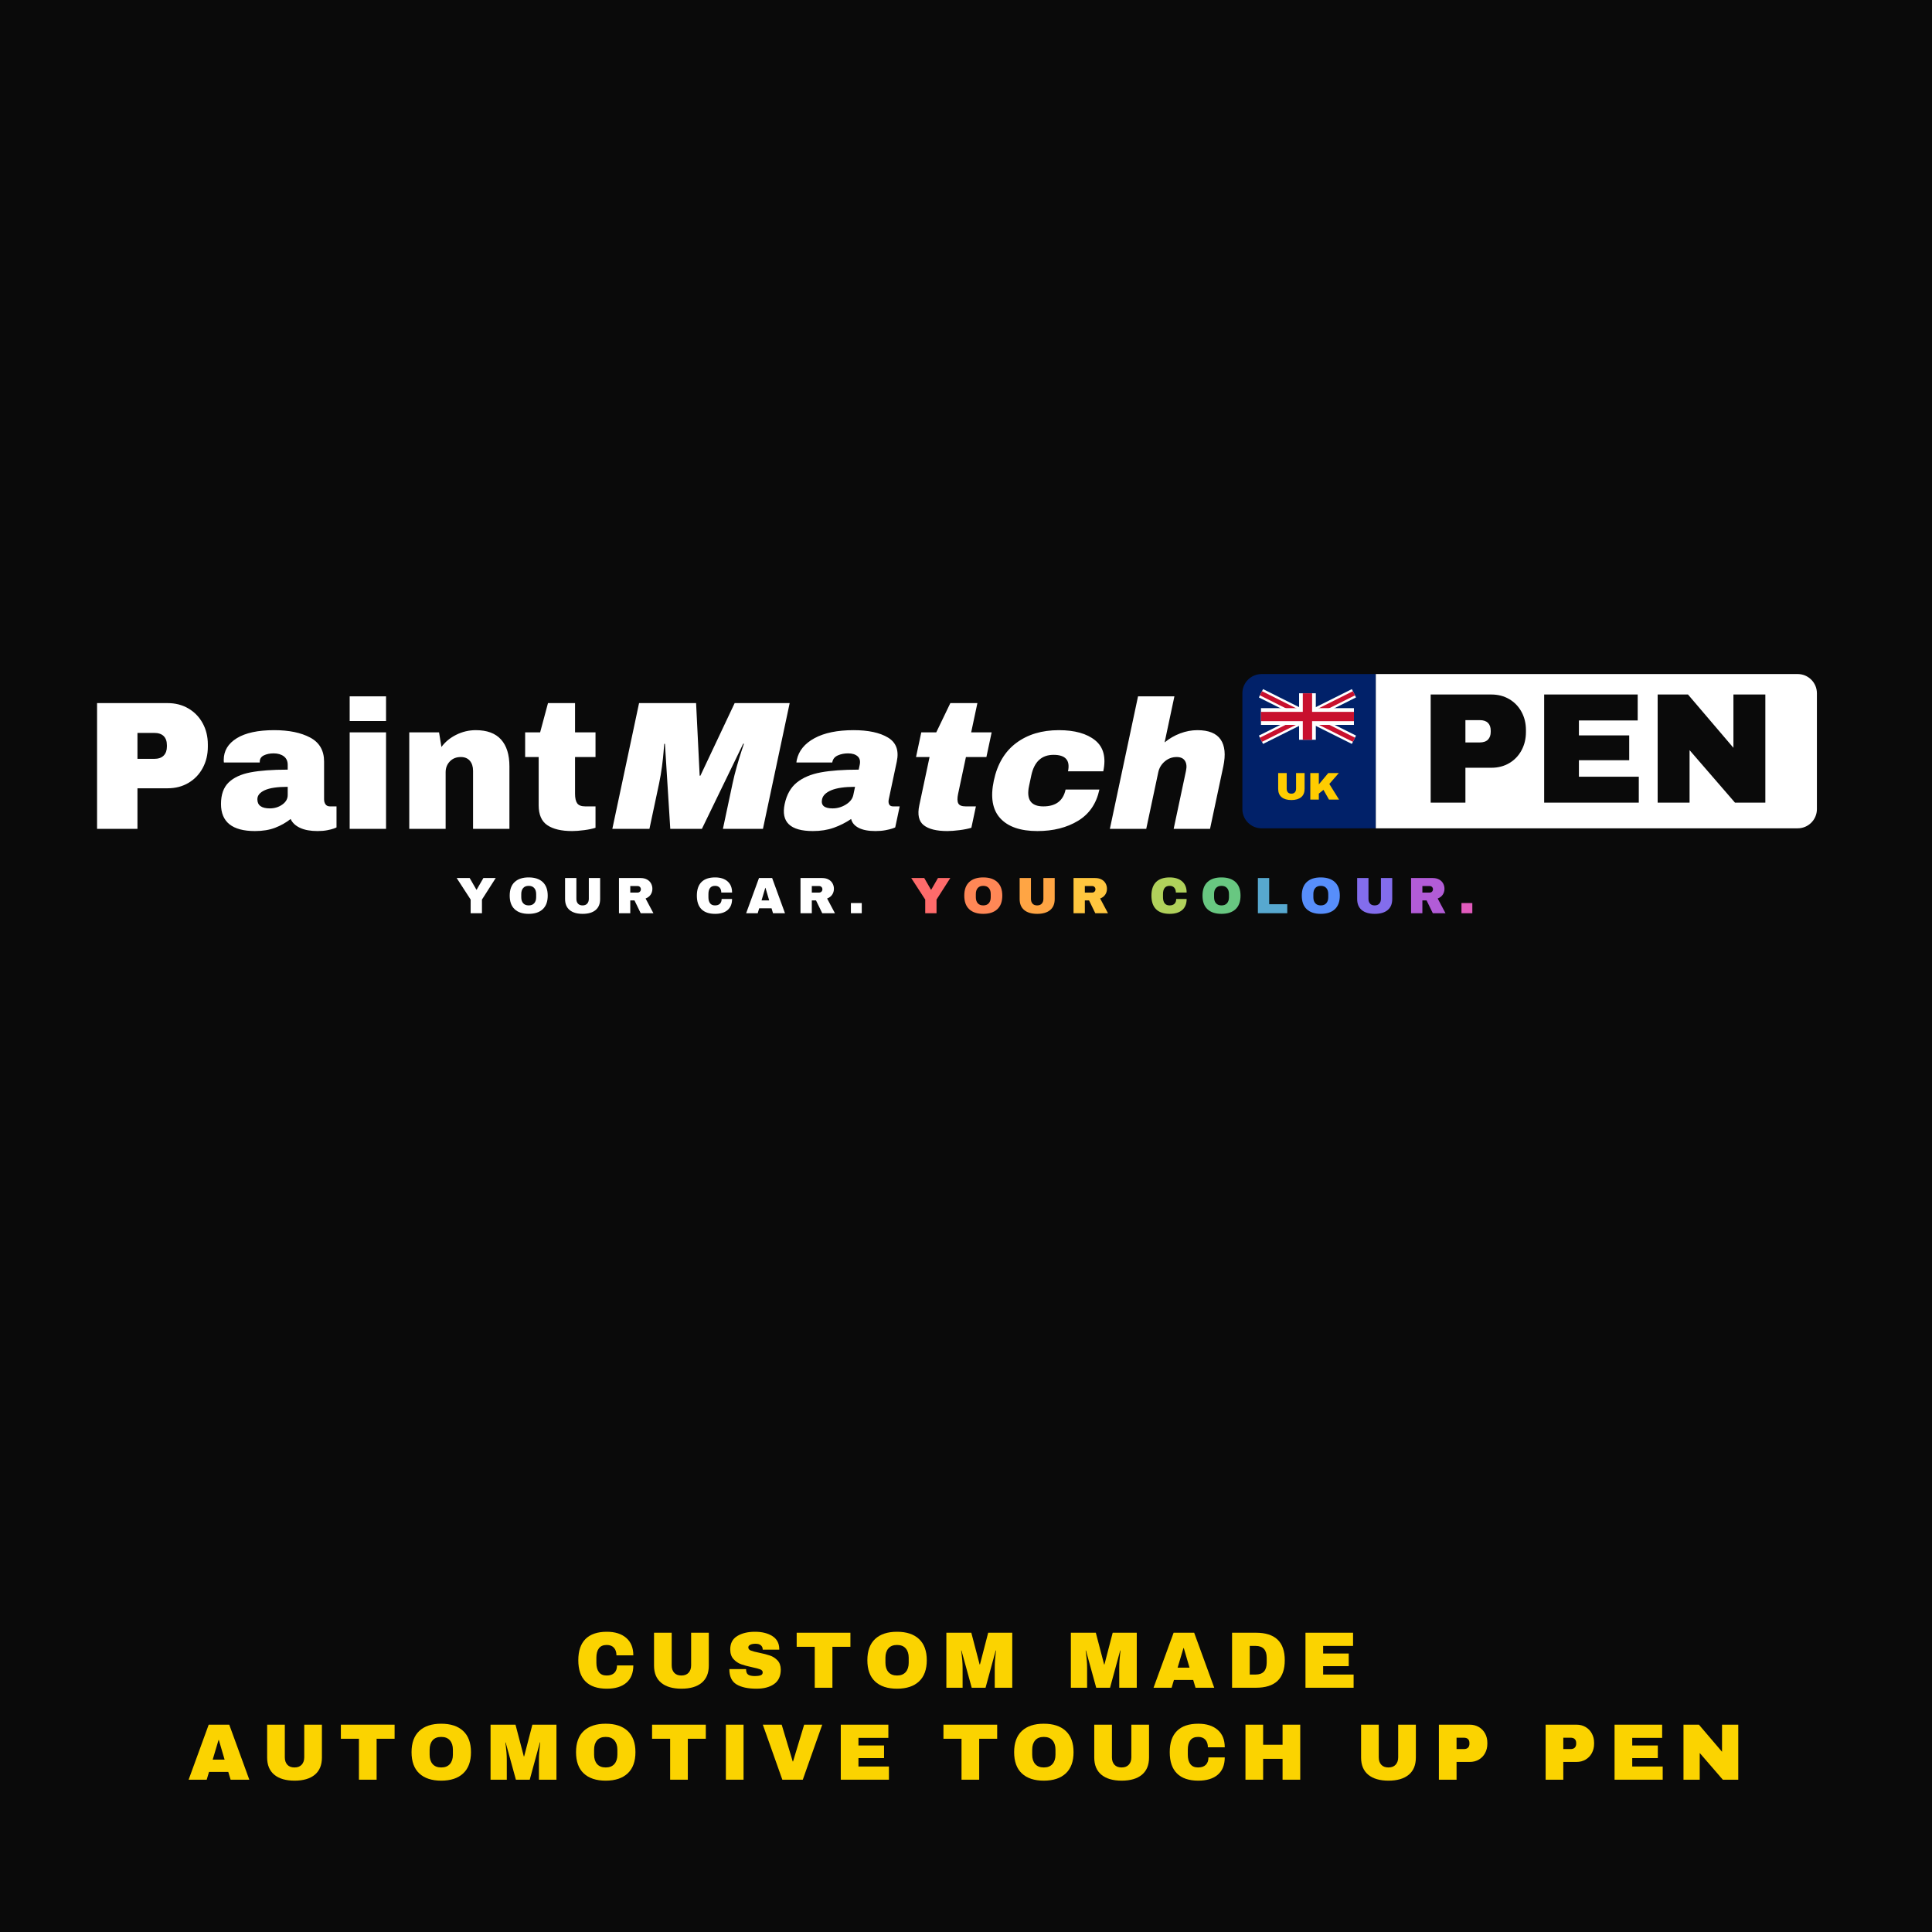
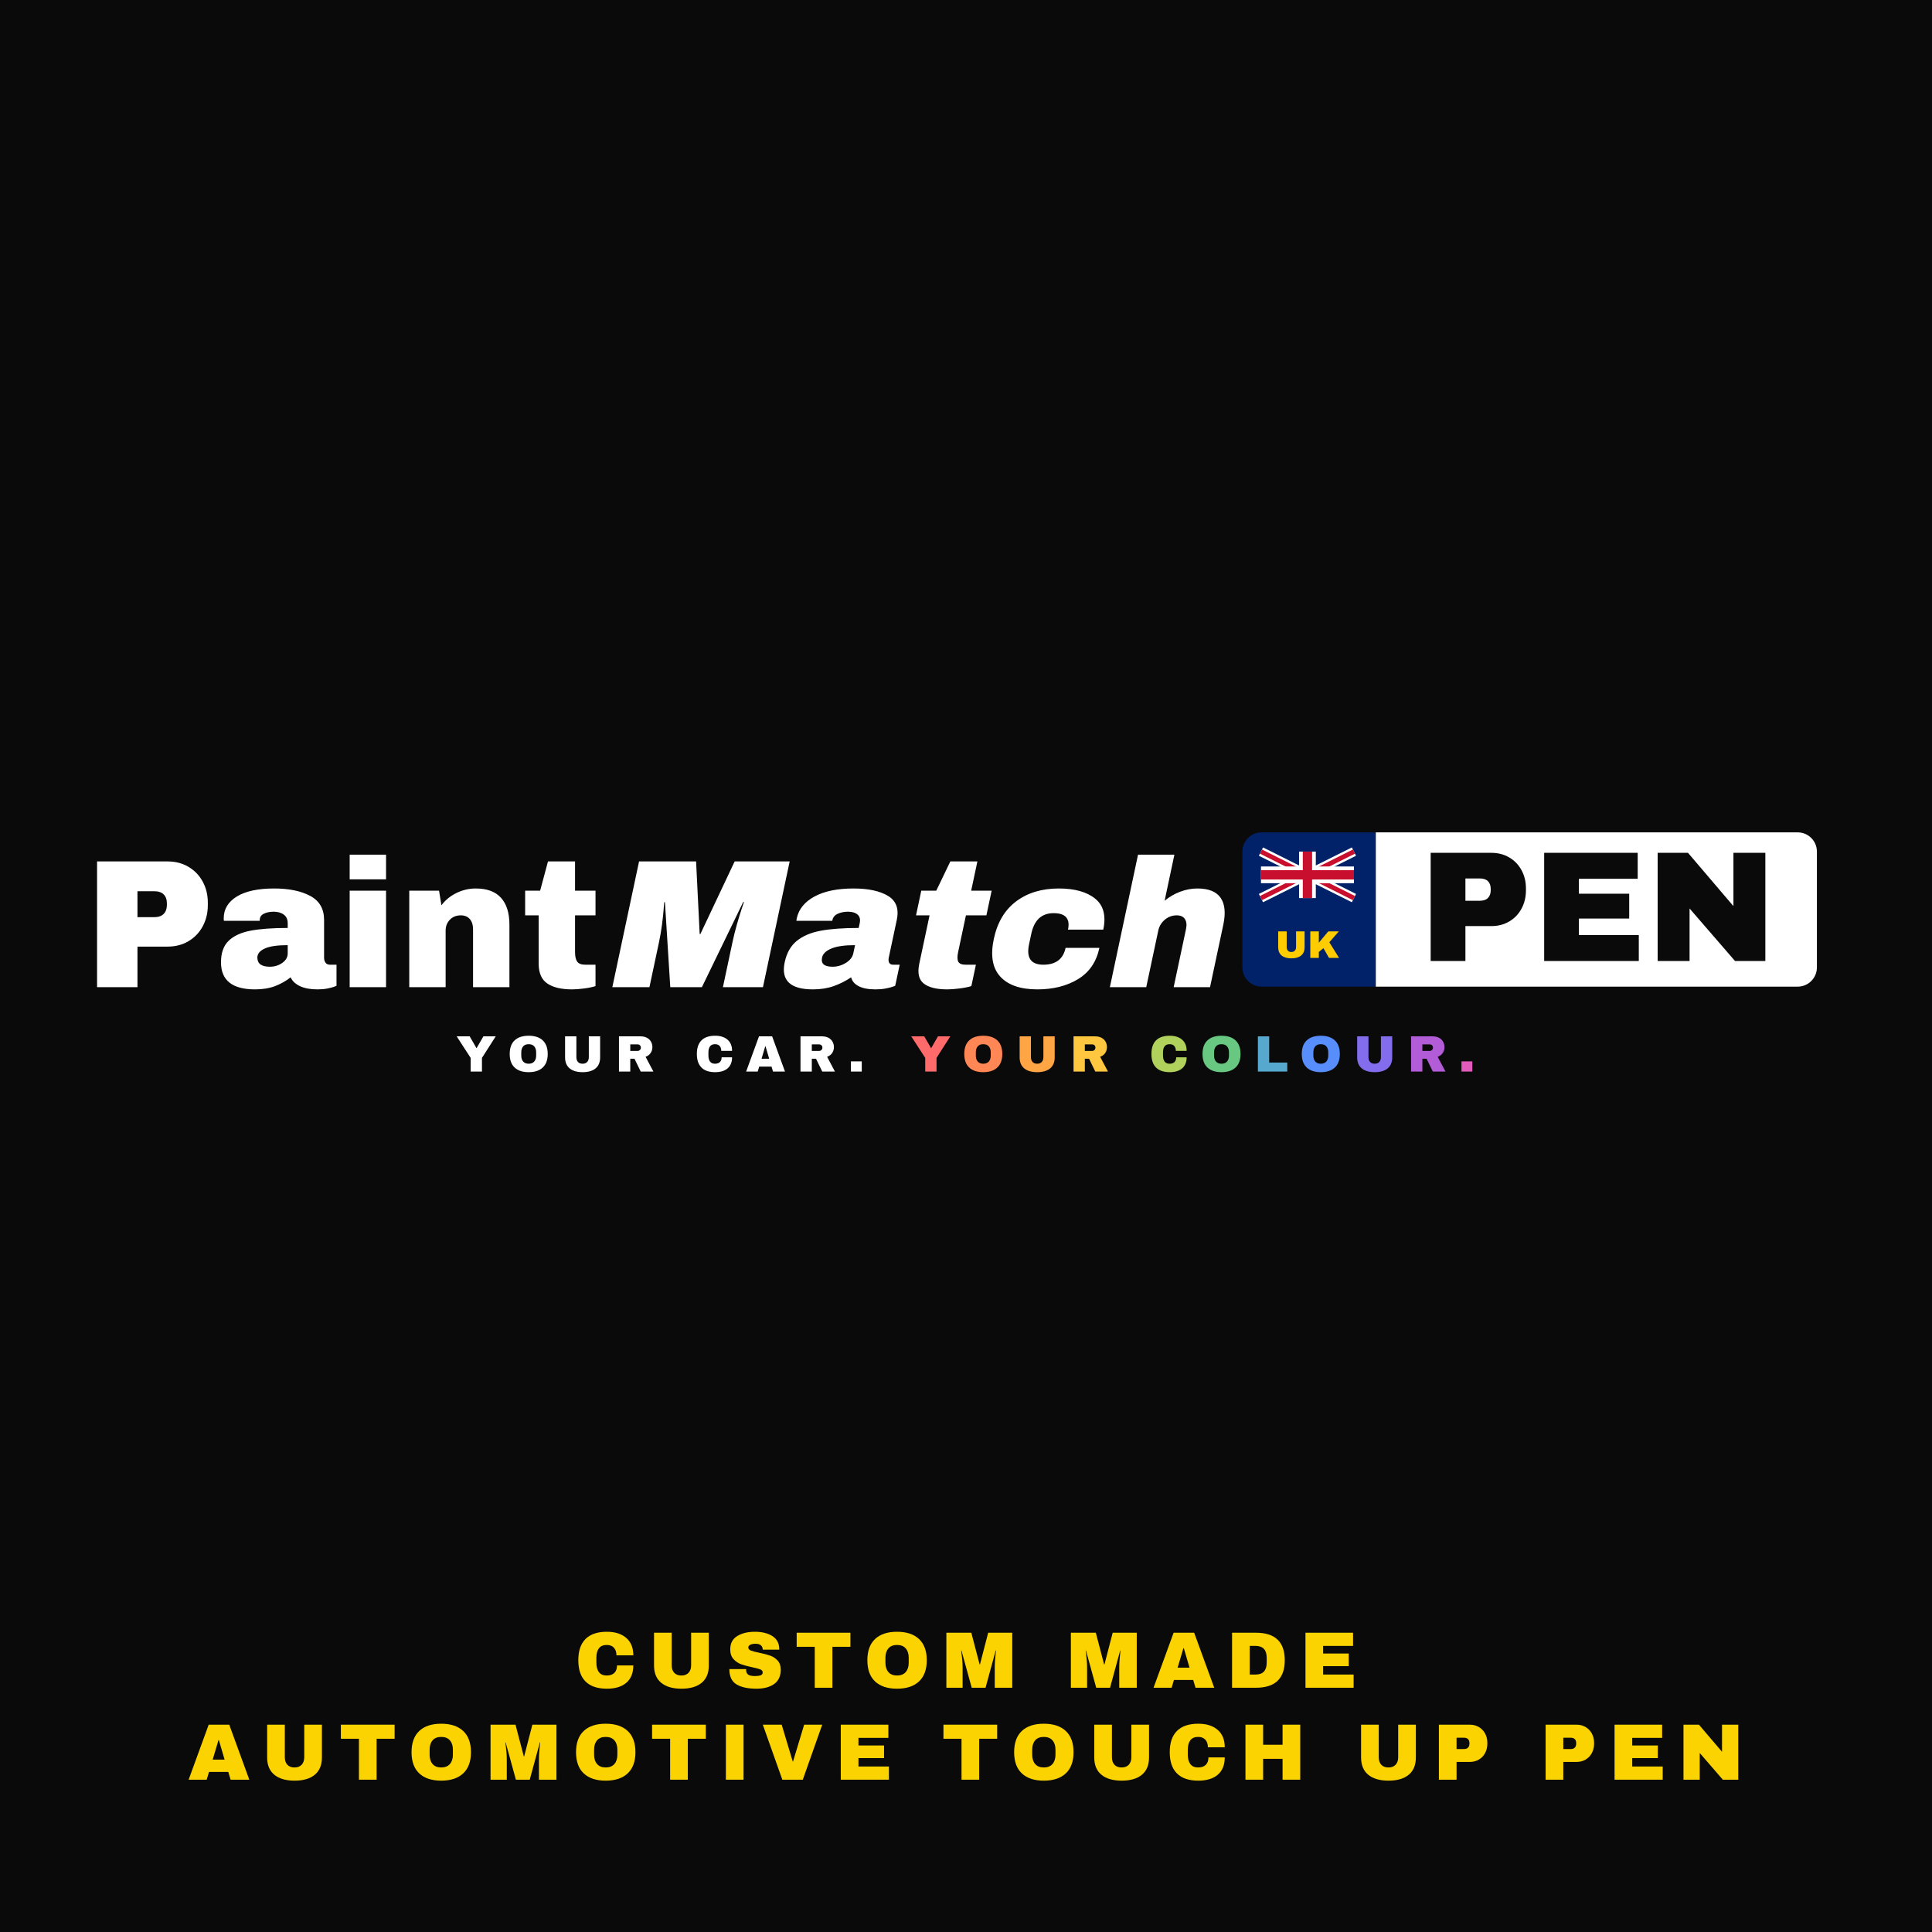
<svg xmlns="http://www.w3.org/2000/svg" viewBox="0 0 507.4 507.4" width="507.4pt" height="507.4pt">
  <rect width="100%" height="100%" fill="#0A0A0A" />
-   <g transform="translate(15.22 167.76) scale(0.2182)">
+   <g transform="translate(15.22 209.34) scale(0.2182)">
    <path d="M180.4 127.16V130.02Q180.4 144.1 174.24 155.54Q168.08 166.98 157.08 173.47Q146.08 179.96 132.0 179.96H95.7V228.8H47.08V77.44H132.0Q146.08 77.44 157.08 83.93Q168.08 90.42 174.24 101.75Q180.4 113.08 180.4 127.16ZM95.7 144.54H115.72Q123.42 144.54 127.27 140.58Q131.12 136.62 131.12 129.8V128.04Q131.12 121 127.27 117.15Q123.42 113.3 115.72 113.3H95.7Z M320.32 147.84V193.16Q320.32 196.9 322.08 199.32Q323.84 201.74 327.36 201.74H335.28V227.04Q334.62 227.48 331.87 228.47Q329.12 229.46 324.06 230.45Q319.0 231.44 312.4 231.44Q299.64 231.44 291.39 227.59Q283.14 223.74 280.06 216.92Q271.7 223.52 261.36 227.48Q251.02 231.44 237.16 231.44Q196.24 231.44 196.24 198.88Q196.24 181.94 205.37 173.03Q214.5 164.12 231.66 160.82Q248.82 157.52 276.54 157.52V151.8Q276.54 144.98 271.81 141.46Q267.08 137.94 259.6 137.94Q252.78 137.94 247.83 140.36Q242.88 142.78 242.88 148.06V148.94H199.76Q199.54 147.84 199.54 145.86Q199.54 129.36 215.27 119.68Q231.0 110 260.26 110Q286.88 110 303.6 118.91Q320.32 127.82 320.32 147.84ZM240.02 193.16Q240.02 204.16 254.98 204.16Q263.56 204.16 270.05 199.54Q276.54 194.92 276.54 188.1V178.2Q257.84 178.2 248.93 182.27Q240.02 186.34 240.02 193.16Z M351.12 99.0V69.3H394.9V99.0ZM351.12 228.8V112.64H394.9V228.8Z M543.4 153.56V228.8H499.62V158.84Q499.62 151.36 495.77 146.85Q491.92 142.34 484.88 142.34Q476.74 142.34 471.68 147.62Q466.62 152.9 466.62 160.6V228.8H422.84V112.64H458.7L461.56 130.24Q468.38 121 479.49 115.5Q490.6 110 502.92 110Q523.16 110 533.28 121.22Q543.4 132.44 543.4 153.56Z M647.02 112.64V142.34H622.38V186.56Q622.38 194.48 625.02 198.11Q627.66 201.74 634.7 201.74H647.02V227.48Q641.74 229.24 633.38 230.34Q625.02 231.44 618.86 231.44Q599.5 231.44 589.05 224.4Q578.6 217.36 578.6 200.42V142.34H562.32V112.64H580.36L589.82 77.44H622.38V112.64Z" fill="#FFFFFF" />
    <path d="M800.36 228.8 811.957 174.24Q814.108 164.12 817.146 153.45Q820.184 142.78 822.607 135.52Q825.03 128.26 825.671 126.28H824.791L775.06 228.8H737.0L730.585 126.5H729.705Q729.504 128.48 728.974 135.63Q728.444 142.78 727.056 153.45Q725.668 164.12 723.517 174.24L711.92 228.8H667.26L699.433 77.44H768.073L772.388 164.78H773.268L814.493 77.44H880.713L848.54 228.8Z M1009.629 147.84 999.996 193.16Q999.201 196.9 1000.446 199.32Q1001.692 201.74 1005.212 201.74H1013.132L1007.754 227.04Q1007.001 227.48 1004.04 228.47Q1001.08 229.46 995.809 230.45Q990.539 231.44 983.939 231.44Q971.179 231.44 963.747 227.59Q956.316 223.74 954.685 216.92Q944.922 223.52 933.741 227.48Q922.559 231.44 908.699 231.44Q867.779 231.44 874.7 198.88Q878.3 181.94 889.324 173.03Q900.348 164.12 918.21 160.82Q936.071 157.52 963.791 157.52L965.007 151.8Q966.456 144.98 962.475 141.46Q958.493 137.94 951.013 137.94Q944.193 137.94 938.729 140.36Q933.264 142.78 932.142 148.06L931.955 148.94H888.835Q888.849 147.84 889.269 145.86Q892.777 129.36 910.564 119.68Q928.352 110 957.612 110Q984.232 110 999.058 118.91Q1013.884 127.82 1009.629 147.84ZM919.696 193.16Q917.357 204.16 932.317 204.16Q940.897 204.16 948.369 199.54Q955.841 194.92 957.291 188.1L959.395 178.2Q940.695 178.2 930.92 182.27Q921.145 186.34 919.696 193.16Z M1123.811 112.64 1117.498 142.34H1092.858L1083.458 186.56Q1081.775 194.48 1083.643 198.11Q1085.512 201.74 1092.552 201.74H1104.872L1099.401 227.48Q1093.746 229.24 1085.153 230.34Q1076.559 231.44 1070.399 231.44Q1051.039 231.44 1042.085 224.4Q1033.132 217.36 1036.732 200.42L1049.078 142.34H1032.798L1039.111 112.64H1057.151L1074.093 77.44H1106.653L1099.171 112.64Z M1258.17 159.5H1215.71Q1219.919 139.7 1198.359 139.7Q1176.799 139.7 1171.515 164.56L1168.849 177.1Q1163.612 201.74 1186.052 201.74Q1208.492 201.74 1212.794 181.5H1253.494Q1248.116 206.8 1227.788 219.12Q1207.459 231.44 1178.859 231.44Q1148.279 231.44 1134.172 216.04Q1120.066 200.64 1126.425 170.72Q1132.785 140.8 1153.438 125.4Q1174.092 110 1204.672 110Q1233.272 110 1248.386 122.21Q1263.501 134.42 1258.17 159.5Z M1371.432 110Q1391.672 110 1399.407 121.22Q1407.142 132.44 1402.653 153.56L1386.66 228.8H1342.88L1357.75 158.84Q1359.34 151.36 1356.449 146.85Q1353.558 142.34 1346.518 142.34Q1338.378 142.34 1332.195 147.62Q1326.013 152.9 1324.376 160.6L1309.88 228.8H1266.1L1300.003 69.3H1343.783L1331.999 124.74Q1340.535 117.7 1350.813 113.85Q1361.092 110 1371.432 110Z" fill="#FFFFFF" />
    <path d="M1448.74 38.50 H1586.20 V232.10 H1448.74 Q1421.64 232.10 1421.64 205.00 V65.60 Q1421.64 38.50 1448.74 38.50 Z" fill="#012169" />
    <path d="M1586.20 38.50 H2093.96 Q2121.07 38.50 2121.07 65.60 V205.00 Q2121.07 232.10 2093.96 232.10 H1586.20 Z" fill="#FFF" />
    <line x1="1447.97" y1="65.60" x2="1559.87" y2="121.55" stroke="#FFF" stroke-width="11.19" />
    <line x1="1559.87" y1="65.60" x2="1447.97" y2="121.55" stroke="#FFF" stroke-width="11.19" />
    <line x1="1447.97" y1="65.60" x2="1559.87" y2="121.55" stroke="#C8102E" stroke-width="5.60" />
    <line x1="1559.87" y1="65.60" x2="1447.97" y2="121.55" stroke="#C8102E" stroke-width="5.60" />
    <line x1="1503.92" y1="65.60" x2="1503.92" y2="121.55" stroke="#FFF" stroke-width="20.14" />
    <line x1="1447.97" y1="93.58" x2="1559.87" y2="93.58" stroke="#FFF" stroke-width="20.14" />
    <line x1="1503.92" y1="65.60" x2="1503.92" y2="121.55" stroke="#C8102E" stroke-width="11.19" />
    <line x1="1447.97" y1="93.58" x2="1559.87" y2="93.58" stroke="#C8102E" stroke-width="11.19" />
    <path d="M1484.605 194.099Q1476.991 194.099 1472.836 190.663Q1468.68 187.227 1468.68 180.681V161.598H1478.941V180.542Q1478.941 183.234 1480.38 184.836Q1481.82 186.438 1484.559 186.438Q1487.298 186.438 1488.761 184.813Q1490.223 183.188 1490.223 180.542V161.598H1500.484V180.681Q1500.484 187.227 1496.352 190.663Q1492.22 194.099 1484.605 194.099Z M1528.992 161.598H1541.713L1530.245 174.738L1541.945 193.542H1529.827L1523.188 181.842L1517.617 186.392V193.542H1507.356V161.598H1517.617V175.249Z" fill="#FFCC00" />
    <path d="M1766.886 109.842V112.301Q1766.886 124.41 1761.588 134.248Q1756.291 144.087 1746.831 149.668Q1737.371 155.25 1725.262 155.25H1694.044V197.252H1652.231V67.082H1725.262Q1737.371 67.082 1746.831 72.664Q1756.291 78.245 1761.588 87.989Q1766.886 97.733 1766.886 109.842ZM1694.044 124.788H1711.261Q1717.883 124.788 1721.194 121.383Q1724.505 117.977 1724.505 112.112V110.598Q1724.505 104.544 1721.194 101.233Q1717.883 97.922 1711.261 97.922H1694.044Z M1788.833 67.082H1901.407V98.3H1830.646V116.274H1891.19V146.168H1830.646V166.034H1902.732V197.252H1788.833Z M2018.522 197.252 1963.843 134.059V197.252H1925.436V67.082H1961.951L2016.63 131.221V67.082H2055.038V197.252Z" fill="#0A0A0A" />
    <rect x="1421.64" y="38.50" width="699.43" height="193.60" rx="27.10" ry="27.10" fill="none" stroke="#0A0A0A" stroke-width="7.92" />
    <path d="M510.341 330.352H496.727V313.905L479.91 287.971H495.557L503.688 302.078H503.934L512.065 287.971H526.911L510.341 313.905Z" fill="#FFFFFF" />
    <path d="M589.497 309.162Q589.497 319.88 583.521 325.486Q577.546 331.091 566.581 331.091Q555.617 331.091 549.672 325.516Q543.728 319.942 543.728 309.162Q543.728 298.382 549.672 292.807Q555.617 287.232 566.581 287.232Q577.546 287.232 583.521 292.838Q589.497 298.443 589.497 309.162ZM557.649 307.19V311.133Q557.649 315.63 559.929 318.278Q562.208 320.927 566.581 320.927Q570.955 320.927 573.265 318.278Q575.575 315.63 575.575 311.133V307.19Q575.575 302.694 573.265 300.045Q570.955 297.396 566.581 297.396Q562.208 297.396 559.929 300.045Q557.649 302.694 557.649 307.19Z" fill="#FFFFFF" />
    <path d="M631.508 331.091Q621.405 331.091 615.892 326.533Q610.379 321.974 610.379 313.289V287.971H623.993V313.104Q623.993 316.677 625.902 318.802Q627.812 320.927 631.446 320.927Q635.081 320.927 637.021 318.771Q638.961 316.615 638.961 313.104V287.971H652.575V313.289Q652.575 321.974 647.093 326.533Q641.61 331.091 631.508 331.091Z" fill="#FFFFFF" />
    <path d="M707.276 312.611 716.701 330.352H701.424L693.909 314.89H688.857V330.352H675.244V287.971H701.177Q705.736 287.971 708.97 289.727Q712.204 291.482 713.836 294.47Q715.469 297.458 715.469 300.969Q715.469 304.85 713.374 307.991Q711.28 311.133 707.276 312.611ZM697.789 297.642H688.857V305.466H697.789Q699.391 305.466 700.5 304.326Q701.609 303.186 701.609 301.523Q701.609 299.86 700.5 298.751Q699.391 297.642 697.789 297.642Z" fill="#FFFFFF" />
    <path d="" fill="#FFFFFF" />
    <path d="M811.38 305.404H798.382Q798.382 301.708 796.442 299.552Q794.501 297.396 790.929 297.396Q786.801 297.396 784.861 299.983Q782.921 302.57 782.921 307.19V311.133Q782.921 315.691 784.861 318.309Q786.801 320.927 790.805 320.927Q794.748 320.927 796.781 318.894Q798.813 316.862 798.813 313.166H811.38Q811.38 321.851 806.051 326.471Q800.723 331.091 790.99 331.091Q780.149 331.091 774.574 325.547Q768.999 320.003 768.999 309.162Q768.999 298.32 774.574 292.776Q780.149 287.232 790.99 287.232Q800.415 287.232 805.897 291.944Q811.38 296.657 811.38 305.404Z" fill="#FFFFFF" />
    <path d="M860.66 330.352 858.873 324.377H844.028L842.241 330.352H828.32L843.781 287.971H859.613L875.074 330.352ZM846.861 314.89H856.04L851.605 299.798H851.358Z" fill="#FFFFFF" />
    <path d="M925.771 312.611 935.196 330.352H919.919L912.404 314.89H907.353V330.352H893.739V287.971H919.673Q924.231 287.971 927.465 289.727Q930.699 291.482 932.331 294.47Q933.964 297.458 933.964 300.969Q933.964 304.85 931.869 307.991Q929.775 311.133 925.771 312.611ZM916.285 297.642H907.353V305.466H916.285Q917.886 305.466 918.995 304.326Q920.104 303.186 920.104 301.523Q920.104 299.86 918.995 298.751Q917.886 297.642 916.285 297.642Z" fill="#FFFFFF" />
    <path d="M954.415 330.352V318.094H967.474V330.352Z" fill="#FFFFFF" />
    <path d="M1057.472 330.352H1043.858V313.905L1027.041 287.971H1042.688L1050.819 302.078H1051.065L1059.197 287.971H1074.042L1057.472 313.905Z" fill="rgb(255,107,107)" />
    <path d="M1136.628 309.162Q1136.628 319.88 1130.653 325.486Q1124.677 331.091 1113.713 331.091Q1102.748 331.091 1096.803 325.516Q1090.859 319.942 1090.859 309.162Q1090.859 298.382 1096.803 292.807Q1102.748 287.232 1113.713 287.232Q1124.677 287.232 1130.653 292.838Q1136.628 298.443 1136.628 309.162ZM1104.781 307.19V311.133Q1104.781 315.63 1107.06 318.278Q1109.339 320.927 1113.713 320.927Q1118.086 320.927 1120.396 318.278Q1122.706 315.63 1122.706 311.133V307.19Q1122.706 302.694 1120.396 300.045Q1118.086 297.396 1113.713 297.396Q1109.339 297.396 1107.06 300.045Q1104.781 302.694 1104.781 307.19Z" fill="rgb(255,135,86)" />
    <path d="M1178.639 331.091Q1168.537 331.091 1163.023 326.533Q1157.51 321.974 1157.51 313.289V287.971H1171.124V313.104Q1171.124 316.677 1173.033 318.802Q1174.943 320.927 1178.577 320.927Q1182.212 320.927 1184.152 318.771Q1186.093 316.615 1186.093 313.104V287.971H1199.706V313.289Q1199.706 321.974 1194.224 326.533Q1188.741 331.091 1178.639 331.091Z" fill="rgb(255,165,68)" />
    <path d="M1254.407 312.611 1263.832 330.352H1248.555L1241.04 314.89H1235.989V330.352H1222.375V287.971H1248.309Q1252.867 287.971 1256.101 289.727Q1259.335 291.482 1260.967 294.47Q1262.6 297.458 1262.6 300.969Q1262.6 304.85 1260.505 307.991Q1258.411 311.133 1254.407 312.611ZM1244.921 297.642H1235.989V305.466H1244.921Q1246.522 305.466 1247.631 304.326Q1248.74 303.186 1248.74 301.523Q1248.74 299.86 1247.631 298.751Q1246.522 297.642 1244.921 297.642Z" fill="rgb(255,198,63)" />
    <path d="" fill="rgb(220,213,74)" />
    <path d="M1358.511 305.404H1345.513Q1345.513 301.708 1343.573 299.552Q1341.633 297.396 1338.06 297.396Q1333.933 297.396 1331.992 299.983Q1330.052 302.57 1330.052 307.19V311.133Q1330.052 315.691 1331.992 318.309Q1333.933 320.927 1337.937 320.927Q1341.879 320.927 1343.912 318.894Q1345.945 316.862 1345.945 313.166H1358.511Q1358.511 321.851 1353.183 326.471Q1347.854 331.091 1338.121 331.091Q1327.28 331.091 1321.705 325.547Q1316.13 320.003 1316.13 309.162Q1316.13 298.32 1321.705 292.776Q1327.28 287.232 1338.121 287.232Q1347.546 287.232 1353.029 291.944Q1358.511 296.657 1358.511 305.404Z" fill="rgb(176,209,91)" />
    <path d="M1423.376 309.162Q1423.376 319.88 1417.401 325.486Q1411.425 331.091 1400.461 331.091Q1389.496 331.091 1383.551 325.516Q1377.607 319.942 1377.607 309.162Q1377.607 298.382 1383.551 292.807Q1389.496 287.232 1400.461 287.232Q1411.425 287.232 1417.401 292.838Q1423.376 298.443 1423.376 309.162ZM1391.529 307.19V311.133Q1391.529 315.63 1393.808 318.278Q1396.087 320.927 1400.461 320.927Q1404.834 320.927 1407.144 318.278Q1409.454 315.63 1409.454 311.133V307.19Q1409.454 302.694 1407.144 300.045Q1404.834 297.396 1400.461 297.396Q1396.087 297.396 1393.808 300.045Q1391.529 302.694 1391.529 307.19Z" fill="rgb(104,199,129)" />
    <path d="M1444.258 287.971H1457.872V319.51H1479.617V330.352H1444.258Z" fill="rgb(87,168,207)" />
    <path d="M1542.88 309.162Q1542.88 319.88 1536.905 325.486Q1530.929 331.091 1519.965 331.091Q1509 331.091 1503.055 325.516Q1497.111 319.942 1497.111 309.162Q1497.111 298.382 1503.055 292.807Q1509 287.232 1519.965 287.232Q1530.929 287.232 1536.905 292.838Q1542.88 298.443 1542.88 309.162ZM1511.033 307.19V311.133Q1511.033 315.63 1513.312 318.278Q1515.591 320.927 1519.965 320.927Q1524.338 320.927 1526.648 318.278Q1528.958 315.63 1528.958 311.133V307.19Q1528.958 302.694 1526.648 300.045Q1524.338 297.396 1519.965 297.396Q1515.591 297.396 1513.312 300.045Q1511.033 302.694 1511.033 307.19Z" fill="rgb(87,142,251)" />
    <path d="M1584.891 331.091Q1574.789 331.091 1569.275 326.533Q1563.762 321.974 1563.762 313.289V287.971H1577.376V313.104Q1577.376 316.677 1579.285 318.802Q1581.195 320.927 1584.829 320.927Q1588.464 320.927 1590.404 318.771Q1592.345 316.615 1592.345 313.104V287.971H1605.958V313.289Q1605.958 321.974 1600.476 326.533Q1594.993 331.091 1584.891 331.091Z" fill="rgb(131,109,236)" />
    <path d="M1660.659 312.611 1670.084 330.352H1654.807L1647.292 314.89H1642.241V330.352H1628.627V287.971H1654.561Q1659.119 287.971 1662.353 289.727Q1665.587 291.482 1667.219 294.47Q1668.852 297.458 1668.852 300.969Q1668.852 304.85 1666.757 307.991Q1664.663 311.133 1660.659 312.611ZM1651.173 297.642H1642.241V305.466H1651.173Q1652.774 305.466 1653.883 304.326Q1654.992 303.186 1654.992 301.523Q1654.992 299.86 1653.883 298.751Q1652.774 297.642 1651.173 297.642Z" fill="rgb(178,92,215)" />
    <path d="M1689.303 330.352V318.094H1702.362V330.352Z" fill="rgb(225,91,189)" />
  </g>
  <path d="M166.329 434.745H161.898Q161.898 433.485 161.237 432.75Q160.576 432.015 159.357 432.015Q157.951 432.015 157.289 432.897Q156.627 433.779 156.627 435.354V436.698Q156.627 438.252 157.289 439.144Q157.951 440.037 159.315 440.037Q160.66 440.037 161.353 439.344Q162.046 438.651 162.046 437.391H166.329Q166.329 440.352 164.513 441.927Q162.696 443.502 159.379 443.502Q155.683 443.502 153.782 441.612Q151.881 439.722 151.881 436.026Q151.881 432.33 153.782 430.44Q155.683 428.55 159.379 428.55Q162.591 428.55 164.46 430.156Q166.329 431.763 166.329 434.745Z" fill="#FBD300" />
  <path d="M178.971 443.502Q175.527 443.502 173.648 441.948Q171.768 440.394 171.768 437.433V428.802H176.409V437.37Q176.409 438.588 177.06 439.312Q177.712 440.037 178.95 440.037Q180.189 440.037 180.851 439.302Q181.512 438.567 181.512 437.37V428.802H186.153V437.433Q186.153 440.394 184.284 441.948Q182.415 443.502 178.971 443.502Z" fill="#FBD300" />
  <path d="M204.654 433.002V433.254H200.307V433.17Q200.307 432.54 199.845 432.12Q199.383 431.7 198.438 431.7Q197.514 431.7 197.021 431.973Q196.527 432.246 196.527 432.645Q196.527 433.212 197.199 433.485Q197.871 433.758 199.362 434.052Q201.105 434.409 202.229 434.798Q203.352 435.186 204.192 436.068Q205.032 436.95 205.053 438.462Q205.053 441.024 203.321 442.263Q201.588 443.502 198.69 443.502Q195.309 443.502 193.43 442.368Q191.55 441.234 191.55 438.357H195.939Q195.939 439.449 196.506 439.817Q197.073 440.184 198.27 440.184Q199.152 440.184 199.73 439.995Q200.307 439.806 200.307 439.218Q200.307 438.693 199.667 438.43Q199.026 438.168 197.577 437.874Q195.813 437.496 194.658 437.087Q193.503 436.677 192.642 435.732Q191.781 434.787 191.781 433.17Q191.781 430.797 193.619 429.673Q195.456 428.55 198.27 428.55Q201.042 428.55 202.827 429.673Q204.612 430.797 204.654 433.002Z" fill="#FBD300" />
  <path d="M218.619 432.498V443.25H213.978V432.498H209.232V428.802H223.344V432.498Z" fill="#FBD300" />
  <path d="M243.399 436.026Q243.399 439.68 241.362 441.591Q239.325 443.502 235.587 443.502Q231.849 443.502 229.823 441.601Q227.796 439.701 227.796 436.026Q227.796 432.351 229.823 430.451Q231.849 428.55 235.587 428.55Q239.325 428.55 241.362 430.461Q243.399 432.372 243.399 436.026ZM232.542 435.354V436.698Q232.542 438.231 233.32 439.134Q234.096 440.037 235.587 440.037Q237.078 440.037 237.866 439.134Q238.653 438.231 238.653 436.698V435.354Q238.653 433.821 237.866 432.918Q237.078 432.015 235.587 432.015Q234.096 432.015 233.32 432.918Q232.542 433.821 232.542 435.354Z" fill="#FBD300" />
  <path d="M261.249 443.25V438.042Q261.249 437.076 261.323 436.058Q261.397 435.039 261.481 434.346Q261.564 433.653 261.585 433.464H261.501L258.834 443.25H255.201L252.513 433.485H252.429Q252.45 433.674 252.545 434.356Q252.639 435.039 252.723 436.058Q252.807 437.076 252.807 438.042V443.25H248.544V428.802H255.096L257.28 437.139H257.364L259.527 428.802H265.849V443.25Z" fill="#FBD300" />
  <path d="" fill="#FBD300" />
  <path d="M293.946 443.25V438.042Q293.946 437.076 294.02 436.058Q294.094 435.039 294.178 434.346Q294.261 433.653 294.282 433.464H294.198L291.531 443.25H287.898L285.21 433.485H285.126Q285.147 433.674 285.242 434.356Q285.337 435.039 285.421 436.058Q285.505 437.076 285.505 438.042V443.25H281.241V428.802H287.793L289.977 437.139H290.061L292.224 428.802H298.546V443.25Z" fill="#FBD300" />
  <path d="M313.981 443.25 313.371 441.213H308.31L307.702 443.25H302.955L308.226 428.802H313.623L318.894 443.25ZM309.276 437.979H312.406L310.894 432.834H310.81Z" fill="#FBD300" />
  <path d="M337.417 436.026Q337.417 443.25 329.836 443.25H323.577V428.802H329.836Q337.417 428.802 337.417 436.026ZM328.219 439.785H329.752Q332.671 439.785 332.671 436.656V435.396Q332.671 432.267 329.752 432.267H328.219Z" fill="#FBD300" />
  <path d="M342.856 428.802H355.351V432.267H347.497V434.262H354.217V437.58H347.497V439.785H355.498V443.25H342.856Z" fill="#FBD300" />
  <path d="M60.563 467.4 59.954 465.363H54.893L54.284 467.4H49.538L54.809 452.952H60.206L65.477 467.4ZM55.859 462.129H58.988L57.476 456.984H57.392Z" fill="#FBD300" />
  <path d="M77.363 467.652Q73.919 467.652 72.04 466.098Q70.16 464.544 70.16 461.583V452.952H74.801V461.52Q74.801 462.738 75.452 463.462Q76.103 464.187 77.342 464.187Q78.581 464.187 79.243 463.452Q79.904 462.717 79.904 461.52V452.952H84.545V461.583Q84.545 464.544 82.676 466.098Q80.807 467.652 77.363 467.652Z" fill="#FBD300" />
  <path d="M98.909 456.648V467.4H94.268V456.648H89.522V452.952H103.634V456.648Z" fill="#FBD300" />
  <path d="M123.689 460.176Q123.689 463.83 121.652 465.741Q119.615 467.652 115.877 467.652Q112.139 467.652 110.113 465.751Q108.086 463.851 108.086 460.176Q108.086 456.501 110.113 454.601Q112.139 452.7 115.877 452.7Q119.615 452.7 121.652 454.611Q123.689 456.522 123.689 460.176ZM112.832 459.504V460.848Q112.832 462.381 113.609 463.284Q114.386 464.187 115.877 464.187Q117.368 464.187 118.156 463.284Q118.943 462.381 118.943 460.848V459.504Q118.943 457.971 118.156 457.068Q117.368 456.165 115.877 456.165Q114.386 456.165 113.609 457.068Q112.832 457.971 112.832 459.504Z" fill="#FBD300" />
  <path d="M141.539 467.4V462.192Q141.539 461.226 141.613 460.207Q141.686 459.189 141.77 458.496Q141.854 457.803 141.875 457.614H141.791L139.124 467.4H135.491L132.803 457.635H132.719Q132.74 457.824 132.835 458.506Q132.929 459.189 133.013 460.207Q133.097 461.226 133.097 462.192V467.4H128.834V452.952H135.386L137.57 461.289H137.654L139.817 452.952H146.138V467.4Z" fill="#FBD300" />
  <path d="M166.886 460.176Q166.886 463.83 164.849 465.741Q162.812 467.652 159.074 467.652Q155.336 467.652 153.31 465.751Q151.283 463.851 151.283 460.176Q151.283 456.501 153.31 454.601Q155.336 452.7 159.074 452.7Q162.812 452.7 164.849 454.611Q166.886 456.522 166.886 460.176ZM156.029 459.504V460.848Q156.029 462.381 156.806 463.284Q157.583 464.187 159.074 464.187Q160.565 464.187 161.353 463.284Q162.14 462.381 162.14 460.848V459.504Q162.14 457.971 161.353 457.068Q160.565 456.165 159.074 456.165Q157.583 456.165 156.806 457.068Q156.029 457.971 156.029 459.504Z" fill="#FBD300" />
  <path d="M180.641 456.648V467.4H176V456.648H171.254V452.952H185.366V456.648Z" fill="#FBD300" />
  <path d="M190.637 467.4V452.952H195.278V467.4Z" fill="#FBD300" />
  <path d="M205.463 467.4 200.339 452.952H205.295L208.193 462.612H208.277L211.196 452.952H215.942L210.839 467.4Z" fill="#FBD300" />
  <path d="M220.814 452.952H233.309V456.417H225.455V458.412H232.175V461.73H225.455V463.935H233.456V467.4H220.814Z" fill="#FBD300" />
  <path d="" fill="#FBD300" />
  <path d="M257.165 456.648V467.4H252.524V456.648H247.778V452.952H261.89V456.648Z" fill="#FBD300" />
  <path d="M281.945 460.176Q281.945 463.83 279.908 465.741Q277.871 467.652 274.133 467.652Q270.395 467.652 268.369 465.751Q266.342 463.851 266.342 460.176Q266.342 456.501 268.369 454.601Q270.395 452.7 274.133 452.7Q277.871 452.7 279.908 454.611Q281.945 456.522 281.945 460.176ZM271.088 459.504V460.848Q271.088 462.381 271.865 463.284Q272.642 464.187 274.133 464.187Q275.624 464.187 276.412 463.284Q277.199 462.381 277.199 460.848V459.504Q277.199 457.971 276.412 457.068Q275.624 456.165 274.133 456.165Q272.642 456.165 271.865 457.068Q271.088 457.971 271.088 459.504Z" fill="#FBD300" />
  <path d="M294.587 467.652Q291.143 467.652 289.264 466.098Q287.384 464.544 287.384 461.583V452.952H292.025V461.52Q292.025 462.738 292.676 463.462Q293.327 464.187 294.566 464.187Q295.805 464.187 296.467 463.452Q297.128 462.717 297.128 461.52V452.952H301.769V461.583Q301.769 464.544 299.9 466.098Q298.031 467.652 294.587 467.652Z" fill="#FBD300" />
  <path d="M321.656 458.895H317.225Q317.225 457.635 316.564 456.9Q315.902 456.165 314.684 456.165Q313.277 456.165 312.615 457.047Q311.954 457.929 311.954 459.504V460.848Q311.954 462.402 312.615 463.294Q313.277 464.187 314.642 464.187Q315.986 464.187 316.679 463.494Q317.372 462.801 317.372 461.541H321.656Q321.656 464.502 319.84 466.077Q318.023 467.652 314.705 467.652Q311.009 467.652 309.109 465.762Q307.208 463.872 307.208 460.176Q307.208 456.48 309.109 454.59Q311.009 452.7 314.705 452.7Q317.918 452.7 319.787 454.306Q321.656 455.913 321.656 458.895Z" fill="#FBD300" />
  <path d="M336.839 467.4V461.919H331.736V467.4H327.095V452.952H331.736V458.223H336.839V452.952H341.48V467.4Z" fill="#FBD300" />
  <path d="" fill="#FBD300" />
  <path d="M364.664 467.652Q361.22 467.652 359.341 466.098Q357.461 464.544 357.461 461.583V452.952H362.102V461.52Q362.102 462.738 362.753 463.462Q363.404 464.187 364.643 464.187Q365.882 464.187 366.544 463.452Q367.205 462.717 367.205 461.52V452.952H371.846V461.583Q371.846 464.544 369.977 466.098Q368.108 467.652 364.664 467.652Z" fill="#FBD300" />
  <path d="M390.62 457.698V457.971Q390.62 459.315 390.032 460.407Q389.444 461.499 388.394 462.118Q387.344 462.738 386 462.738H382.535V467.4H377.894V452.952H386Q387.344 452.952 388.394 453.572Q389.444 454.191 390.032 455.272Q390.62 456.354 390.62 457.698ZM382.535 459.357H384.446Q385.181 459.357 385.549 458.979Q385.916 458.601 385.916 457.95V457.782Q385.916 457.11 385.549 456.742Q385.181 456.375 384.446 456.375H382.535Z" fill="#FBD300" />
  <path d="" fill="#FBD300" />
  <path d="M418.655 457.698V457.971Q418.655 459.315 418.067 460.407Q417.479 461.499 416.429 462.118Q415.379 462.738 414.035 462.738H410.57V467.4H405.929V452.952H414.035Q415.379 452.952 416.429 453.572Q417.479 454.191 418.067 455.272Q418.655 456.354 418.655 457.698ZM410.57 459.357H412.481Q413.216 459.357 413.584 458.979Q413.951 458.601 413.951 457.95V457.782Q413.951 457.11 413.584 456.742Q413.216 456.375 412.481 456.375H410.57Z" fill="#FBD300" />
  <path d="M424.031 452.952H436.526V456.417H428.672V458.412H435.392V461.73H428.672V463.935H436.673V467.4H424.031Z" fill="#FBD300" />
  <path d="M452.465 467.4 446.396 460.386V467.4H442.133V452.952H446.186L452.255 460.071V452.952H456.518V467.4Z" fill="#FBD300" />
</svg>
